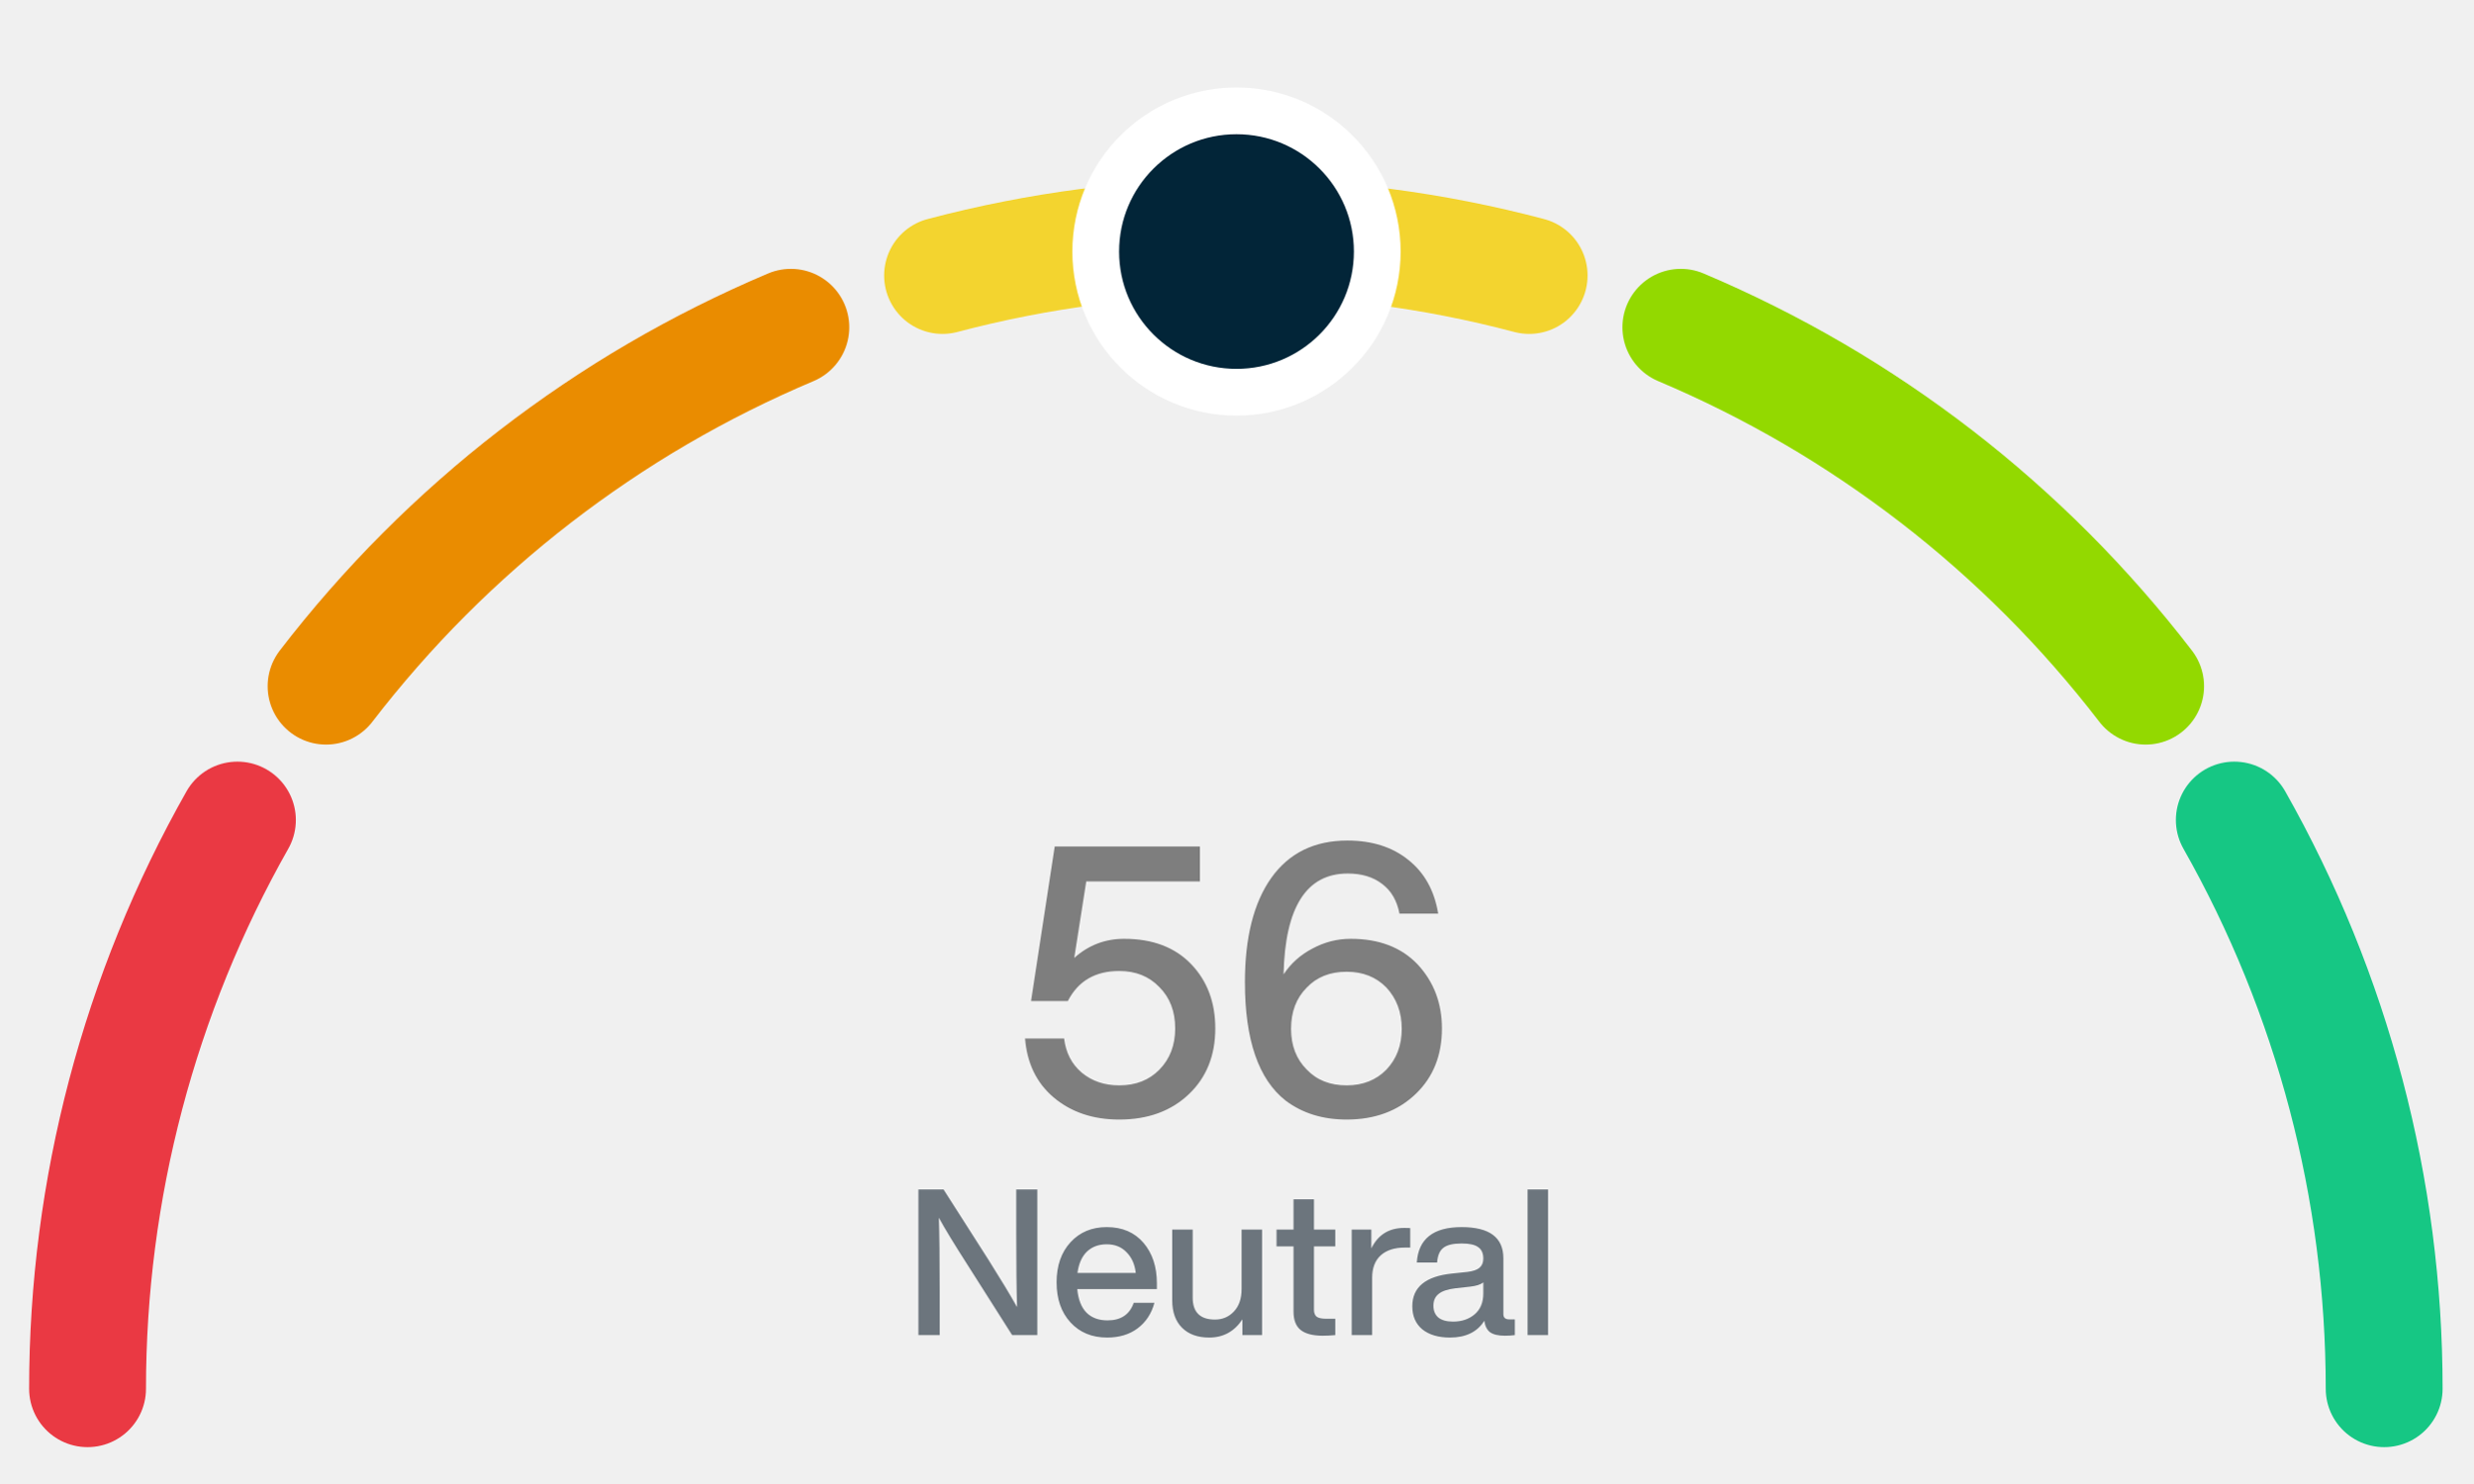
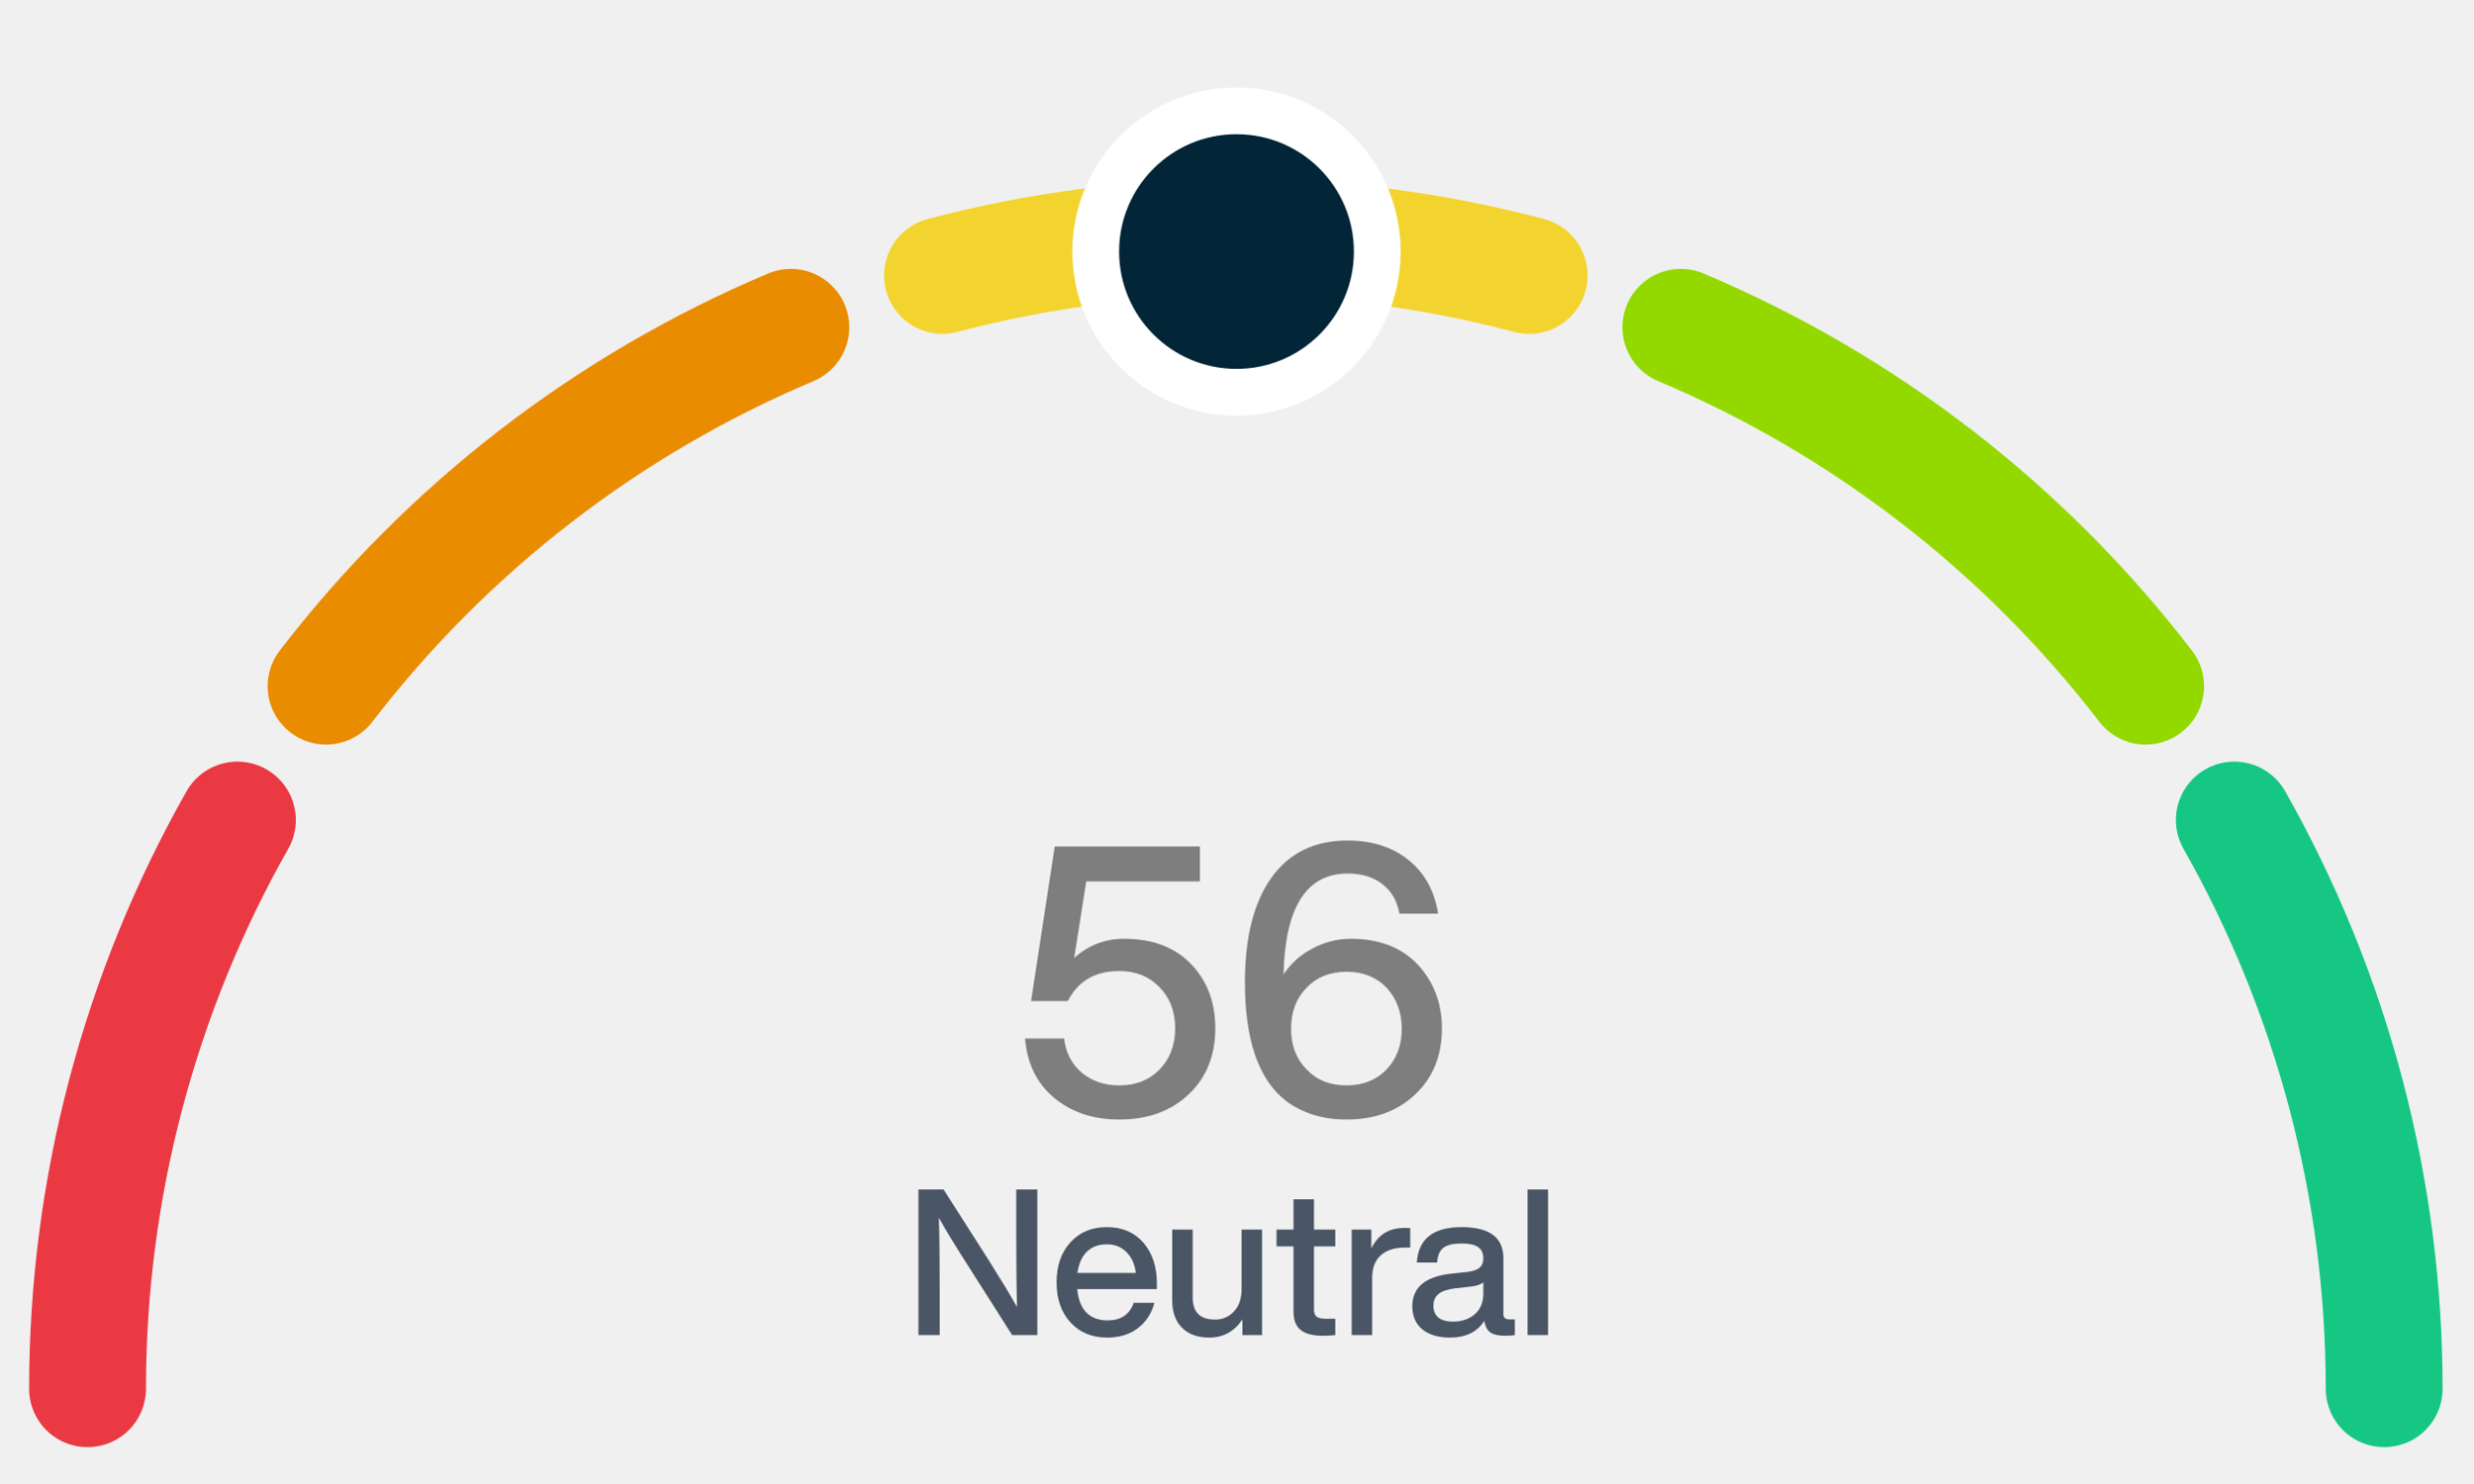
<svg xmlns="http://www.w3.org/2000/svg" width="290" height="174" viewBox="0 0 290 174" fill="none">
  <path d="M10.266 162.941C10.266 139.546 16.321 116.552 27.839 96.21" stroke="#EA3943" stroke-width="13.702" stroke-linecap="round" />
  <path d="M38.234 80.51C52.462 61.975 71.244 47.464 92.741 38.398" stroke="#EA8C00" stroke-width="13.702" stroke-linecap="round" />
  <path d="M110.525 32.323C133.071 26.347 156.776 26.347 179.321 32.323" stroke="#F3D42F" stroke-width="13.702" stroke-linecap="round" />
  <path d="M197.105 38.398C218.602 47.464 237.384 61.975 251.612 80.51" stroke="#93D900" stroke-width="13.702" stroke-linecap="round" />
  <path d="M262.01 96.21C273.528 116.552 279.583 139.546 279.583 162.941" stroke="#16C784" stroke-width="13.702" stroke-linecap="round" />
  <path d="M145 13.006C154.117 13.006 161.507 20.397 161.507 29.514C161.507 38.63 154.117 46.02 145 46.02C135.883 46.02 128.492 38.63 128.492 29.514C128.492 20.397 135.883 13.006 145 13.006Z" fill="#022538" stroke="white" stroke-width="5.481" />
  <path d="M131.822 110.146C135.166 110.146 137.791 111.144 139.698 113.138C141.575 115.104 142.514 117.612 142.514 120.662C142.514 123.83 141.487 126.397 139.434 128.362C137.351 130.357 134.623 131.354 131.25 131.354C128.17 131.354 125.603 130.489 123.55 128.758C121.555 127.057 120.44 124.754 120.206 121.85H124.782C124.987 123.522 125.676 124.857 126.85 125.854C128.052 126.852 129.519 127.35 131.25 127.35C133.186 127.35 134.755 126.734 135.958 125.502C137.19 124.241 137.806 122.628 137.806 120.662C137.806 118.668 137.19 117.054 135.958 115.822C134.755 114.561 133.186 113.93 131.25 113.93C128.434 113.93 126.424 115.104 125.222 117.45H120.91L123.682 99.322H140.71V103.414H127.378L125.97 112.39C127.642 110.894 129.592 110.146 131.822 110.146ZM158.395 110.146C161.71 110.146 164.32 111.144 166.227 113.138C168.134 115.192 169.087 117.7 169.087 120.662C169.087 123.83 168.06 126.397 166.007 128.362C163.924 130.357 161.226 131.354 157.911 131.354C155.124 131.354 152.748 130.621 150.783 129.154C147.586 126.661 145.987 122.026 145.987 115.25C145.987 110 147.014 105.922 149.067 103.018C151.15 100.085 154.127 98.618 157.999 98.618C160.903 98.618 163.294 99.381 165.171 100.906C167.048 102.402 168.207 104.5 168.647 107.198H164.115C163.822 105.673 163.147 104.514 162.091 103.722C161.035 102.901 159.686 102.49 158.043 102.49C153.203 102.49 150.695 106.436 150.519 114.326C151.37 113.036 152.499 112.024 153.907 111.29C155.315 110.528 156.811 110.146 158.395 110.146ZM153.247 125.502C154.42 126.734 155.975 127.35 157.911 127.35C159.818 127.35 161.372 126.734 162.575 125.502C163.778 124.241 164.379 122.642 164.379 120.706C164.379 118.77 163.778 117.157 162.575 115.866C161.372 114.634 159.818 114.018 157.911 114.018C155.975 114.018 154.42 114.634 153.247 115.866C152.015 117.098 151.399 118.712 151.399 120.706C151.399 122.672 152.015 124.27 153.247 125.502Z" fill="#7E7E7E" />
-   <path d="M119.171 144.746V139.562H121.643V156.65H118.691L113.435 148.37C111.899 145.97 110.787 144.138 110.099 142.874C110.163 144.778 110.195 147.642 110.195 151.466V156.65H107.699V139.562H110.651L115.931 147.842C117.355 150.098 118.467 151.938 119.267 153.362C119.203 151.442 119.171 148.57 119.171 144.746ZM135.661 150.554V151.25H126.325C126.437 152.466 126.797 153.386 127.405 154.01C128.013 154.618 128.837 154.922 129.877 154.922C131.445 154.922 132.469 154.234 132.949 152.858H135.373C135.037 154.122 134.381 155.122 133.405 155.858C132.445 156.578 131.253 156.938 129.829 156.938C128.053 156.938 126.621 156.346 125.533 155.162C124.445 153.978 123.901 152.41 123.901 150.458C123.901 148.506 124.445 146.938 125.533 145.754C126.621 144.57 128.037 143.978 129.781 143.978C131.605 143.978 133.045 144.594 134.101 145.826C135.141 147.058 135.661 148.634 135.661 150.554ZM129.781 145.994C128.837 145.994 128.061 146.282 127.453 146.858C126.861 147.434 126.493 148.266 126.349 149.354H133.189C133.077 148.346 132.717 147.538 132.109 146.93C131.517 146.306 130.741 145.994 129.781 145.994ZM145.597 151.25V144.266H147.997V156.65H145.693V154.802C144.749 156.226 143.453 156.938 141.805 156.938C140.445 156.938 139.381 156.554 138.613 155.786C137.845 155.018 137.461 153.946 137.461 152.57V144.266H139.861V152.234C139.861 153.962 140.733 154.826 142.477 154.826C143.357 154.826 144.093 154.514 144.685 153.89C145.293 153.25 145.597 152.37 145.597 151.25ZM156.583 144.266V146.234H154.087V153.674C154.087 154.042 154.191 154.314 154.399 154.49C154.623 154.65 154.991 154.73 155.503 154.73H156.583V156.65C156.055 156.698 155.567 156.722 155.119 156.722C153.951 156.722 153.087 156.498 152.527 156.05C151.967 155.602 151.687 154.882 151.687 153.89V146.234H149.695V144.266H151.687V140.714H154.087V144.266H156.583ZM164.676 144.074C165.028 144.074 165.26 144.082 165.372 144.098V146.378H164.772C163.54 146.378 162.588 146.682 161.916 147.29C161.244 147.898 160.908 148.778 160.908 149.93V156.65H158.508V144.266H160.812V146.474C161.596 144.874 162.884 144.074 164.676 144.074ZM176.969 154.802H177.641V156.65C177.289 156.698 176.897 156.722 176.465 156.722C175.697 156.722 175.121 156.586 174.737 156.314C174.369 156.026 174.145 155.578 174.065 154.97C173.233 156.282 171.889 156.938 170.033 156.938C168.673 156.938 167.593 156.618 166.793 155.978C166.009 155.322 165.617 154.418 165.617 153.266C165.617 151.026 167.169 149.746 170.273 149.426L172.097 149.234C172.737 149.154 173.201 148.994 173.489 148.754C173.793 148.498 173.945 148.138 173.945 147.674C173.945 147.05 173.745 146.602 173.345 146.33C172.961 146.042 172.313 145.898 171.401 145.898C170.409 145.898 169.697 146.066 169.265 146.402C168.833 146.722 168.585 147.298 168.521 148.13H166.145C166.321 145.362 168.073 143.978 171.401 143.978C174.665 143.978 176.297 145.194 176.297 147.626V154.178C176.297 154.594 176.521 154.802 176.969 154.802ZM170.393 155.066C171.417 155.066 172.265 154.778 172.937 154.202C173.609 153.626 173.945 152.81 173.945 151.754V150.458C173.641 150.714 173.129 150.882 172.409 150.962L170.681 151.154C169.753 151.266 169.089 151.49 168.689 151.826C168.289 152.146 168.089 152.602 168.089 153.194C168.089 153.786 168.281 154.25 168.665 154.586C169.065 154.906 169.641 155.066 170.393 155.066ZM181.533 156.65H179.133V139.562H181.533V156.65Z" fill="#6C757D" />
+   <path d="M119.171 144.746V139.562H121.643V156.65H118.691L113.435 148.37C111.899 145.97 110.787 144.138 110.099 142.874C110.163 144.778 110.195 147.642 110.195 151.466V156.65H107.699V139.562H110.651L115.931 147.842C117.355 150.098 118.467 151.938 119.267 153.362C119.203 151.442 119.171 148.57 119.171 144.746ZM135.661 150.554V151.25H126.325C126.437 152.466 126.797 153.386 127.405 154.01C128.013 154.618 128.837 154.922 129.877 154.922C131.445 154.922 132.469 154.234 132.949 152.858H135.373C135.037 154.122 134.381 155.122 133.405 155.858C132.445 156.578 131.253 156.938 129.829 156.938C128.053 156.938 126.621 156.346 125.533 155.162C124.445 153.978 123.901 152.41 123.901 150.458C123.901 148.506 124.445 146.938 125.533 145.754C126.621 144.57 128.037 143.978 129.781 143.978C131.605 143.978 133.045 144.594 134.101 145.826C135.141 147.058 135.661 148.634 135.661 150.554ZM129.781 145.994C128.837 145.994 128.061 146.282 127.453 146.858C126.861 147.434 126.493 148.266 126.349 149.354H133.189C133.077 148.346 132.717 147.538 132.109 146.93C131.517 146.306 130.741 145.994 129.781 145.994ZM145.597 151.25V144.266H147.997V156.65H145.693V154.802C144.749 156.226 143.453 156.938 141.805 156.938C140.445 156.938 139.381 156.554 138.613 155.786C137.845 155.018 137.461 153.946 137.461 152.57V144.266H139.861V152.234C139.861 153.962 140.733 154.826 142.477 154.826C143.357 154.826 144.093 154.514 144.685 153.89C145.293 153.25 145.597 152.37 145.597 151.25ZM156.583 144.266V146.234H154.087V153.674C154.087 154.042 154.191 154.314 154.399 154.49C154.623 154.65 154.991 154.73 155.503 154.73H156.583V156.65C156.055 156.698 155.567 156.722 155.119 156.722C153.951 156.722 153.087 156.498 152.527 156.05C151.967 155.602 151.687 154.882 151.687 153.89V146.234H149.695V144.266H151.687V140.714H154.087V144.266H156.583ZM164.676 144.074C165.028 144.074 165.26 144.082 165.372 144.098V146.378H164.772C163.54 146.378 162.588 146.682 161.916 147.29C161.244 147.898 160.908 148.778 160.908 149.93V156.65H158.508V144.266H160.812V146.474C161.596 144.874 162.884 144.074 164.676 144.074ZM176.969 154.802H177.641V156.65C177.289 156.698 176.897 156.722 176.465 156.722C175.697 156.722 175.121 156.586 174.737 156.314C174.369 156.026 174.145 155.578 174.065 154.97C173.233 156.282 171.889 156.938 170.033 156.938C168.673 156.938 167.593 156.618 166.793 155.978C166.009 155.322 165.617 154.418 165.617 153.266C165.617 151.026 167.169 149.746 170.273 149.426L172.097 149.234C172.737 149.154 173.201 148.994 173.489 148.754C173.793 148.498 173.945 148.138 173.945 147.674C173.945 147.05 173.745 146.602 173.345 146.33C172.961 146.042 172.313 145.898 171.401 145.898C170.409 145.898 169.697 146.066 169.265 146.402C168.833 146.722 168.585 147.298 168.521 148.13H166.145C166.321 145.362 168.073 143.978 171.401 143.978C174.665 143.978 176.297 145.194 176.297 147.626V154.178C176.297 154.594 176.521 154.802 176.969 154.802ZM170.393 155.066C171.417 155.066 172.265 154.778 172.937 154.202C173.609 153.626 173.945 152.81 173.945 151.754V150.458C173.641 150.714 173.129 150.882 172.409 150.962L170.681 151.154C169.753 151.266 169.089 151.49 168.689 151.826C168.289 152.146 168.089 152.602 168.089 153.194C168.089 153.786 168.281 154.25 168.665 154.586C169.065 154.906 169.641 155.066 170.393 155.066ZM181.533 156.65H179.133V139.562H181.533V156.65Z" fill="#4A5565" />
</svg>
